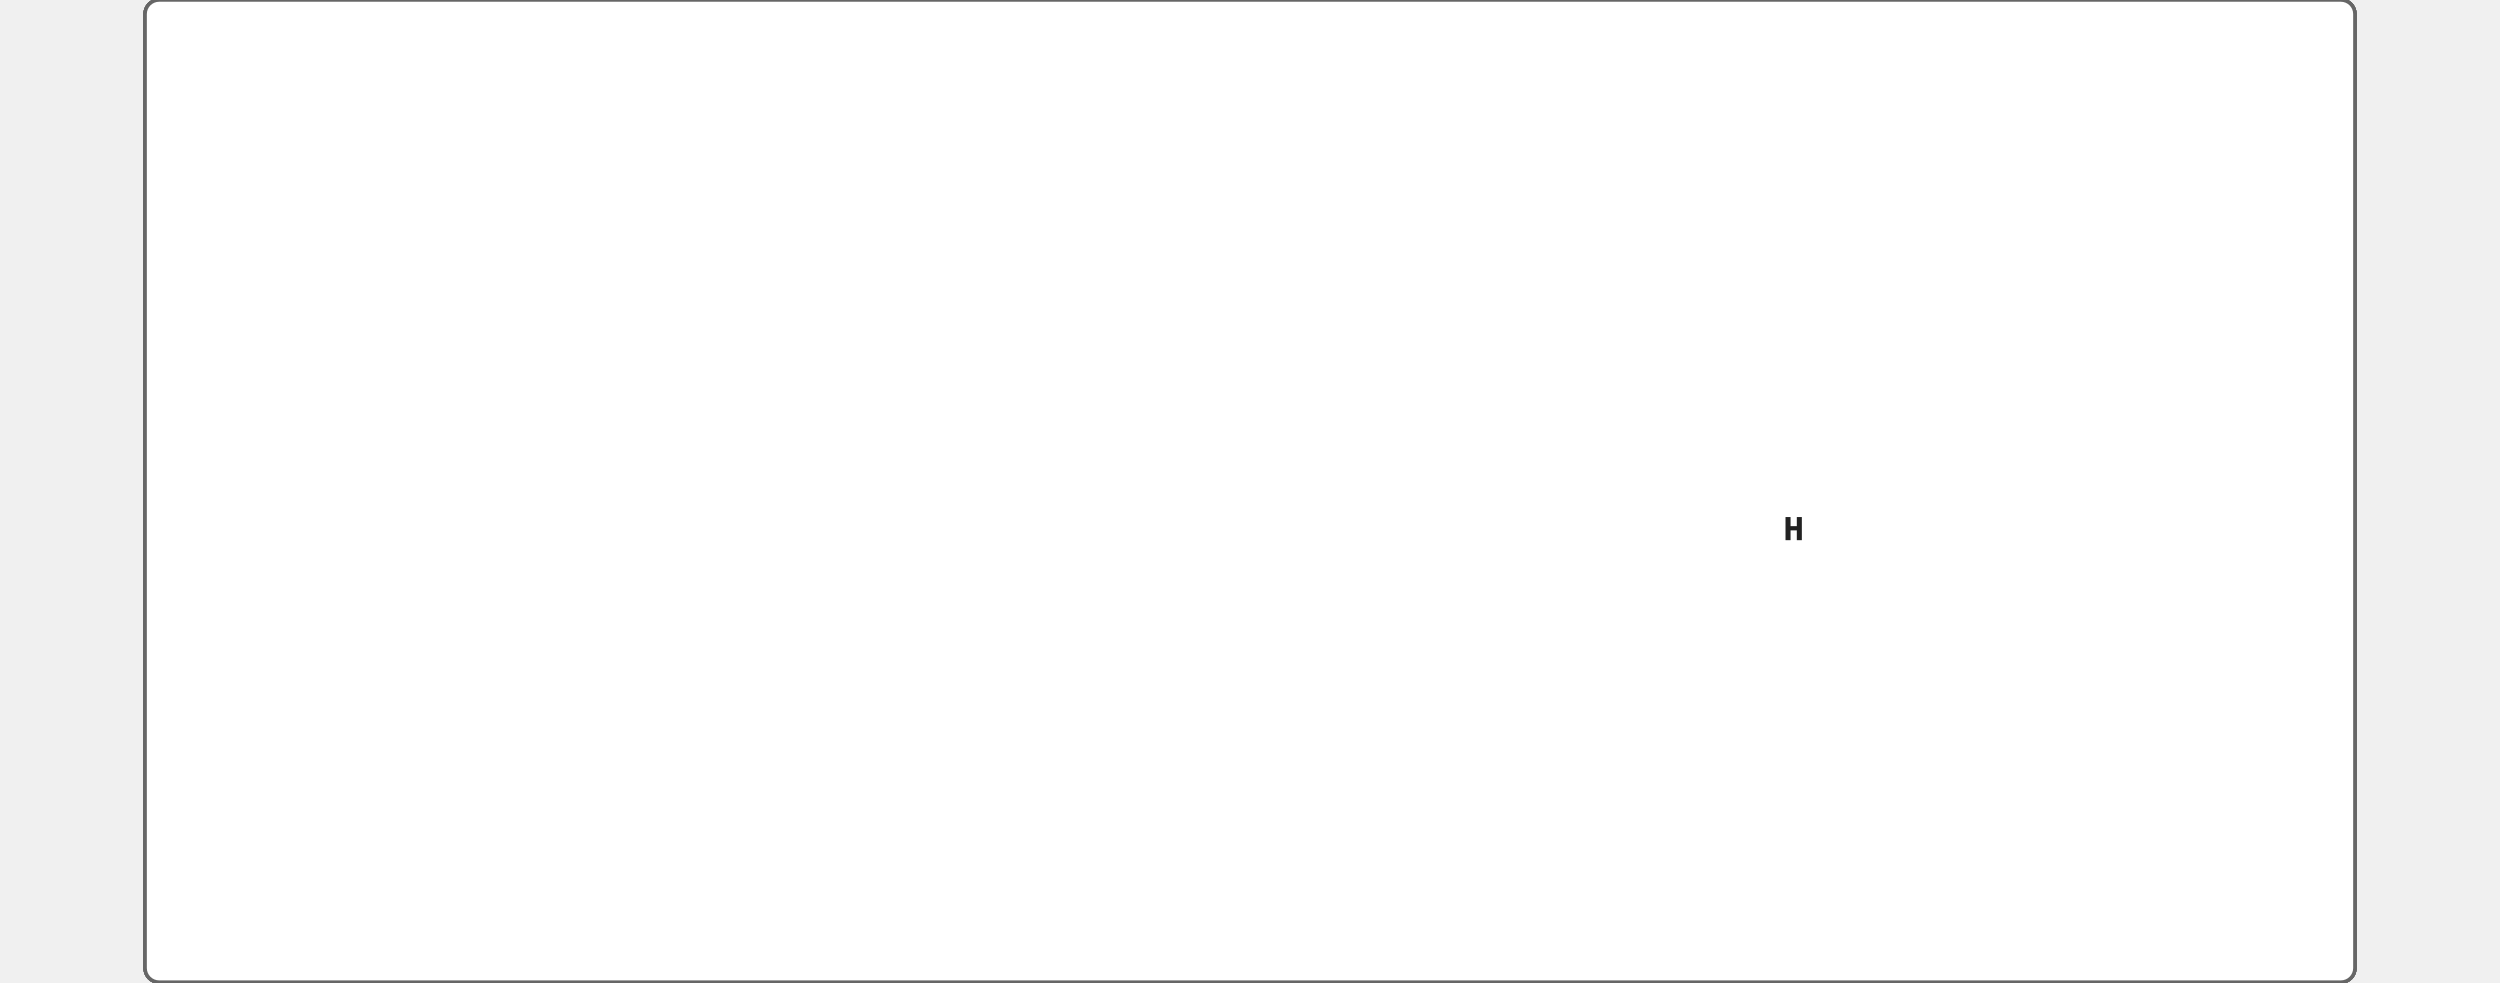
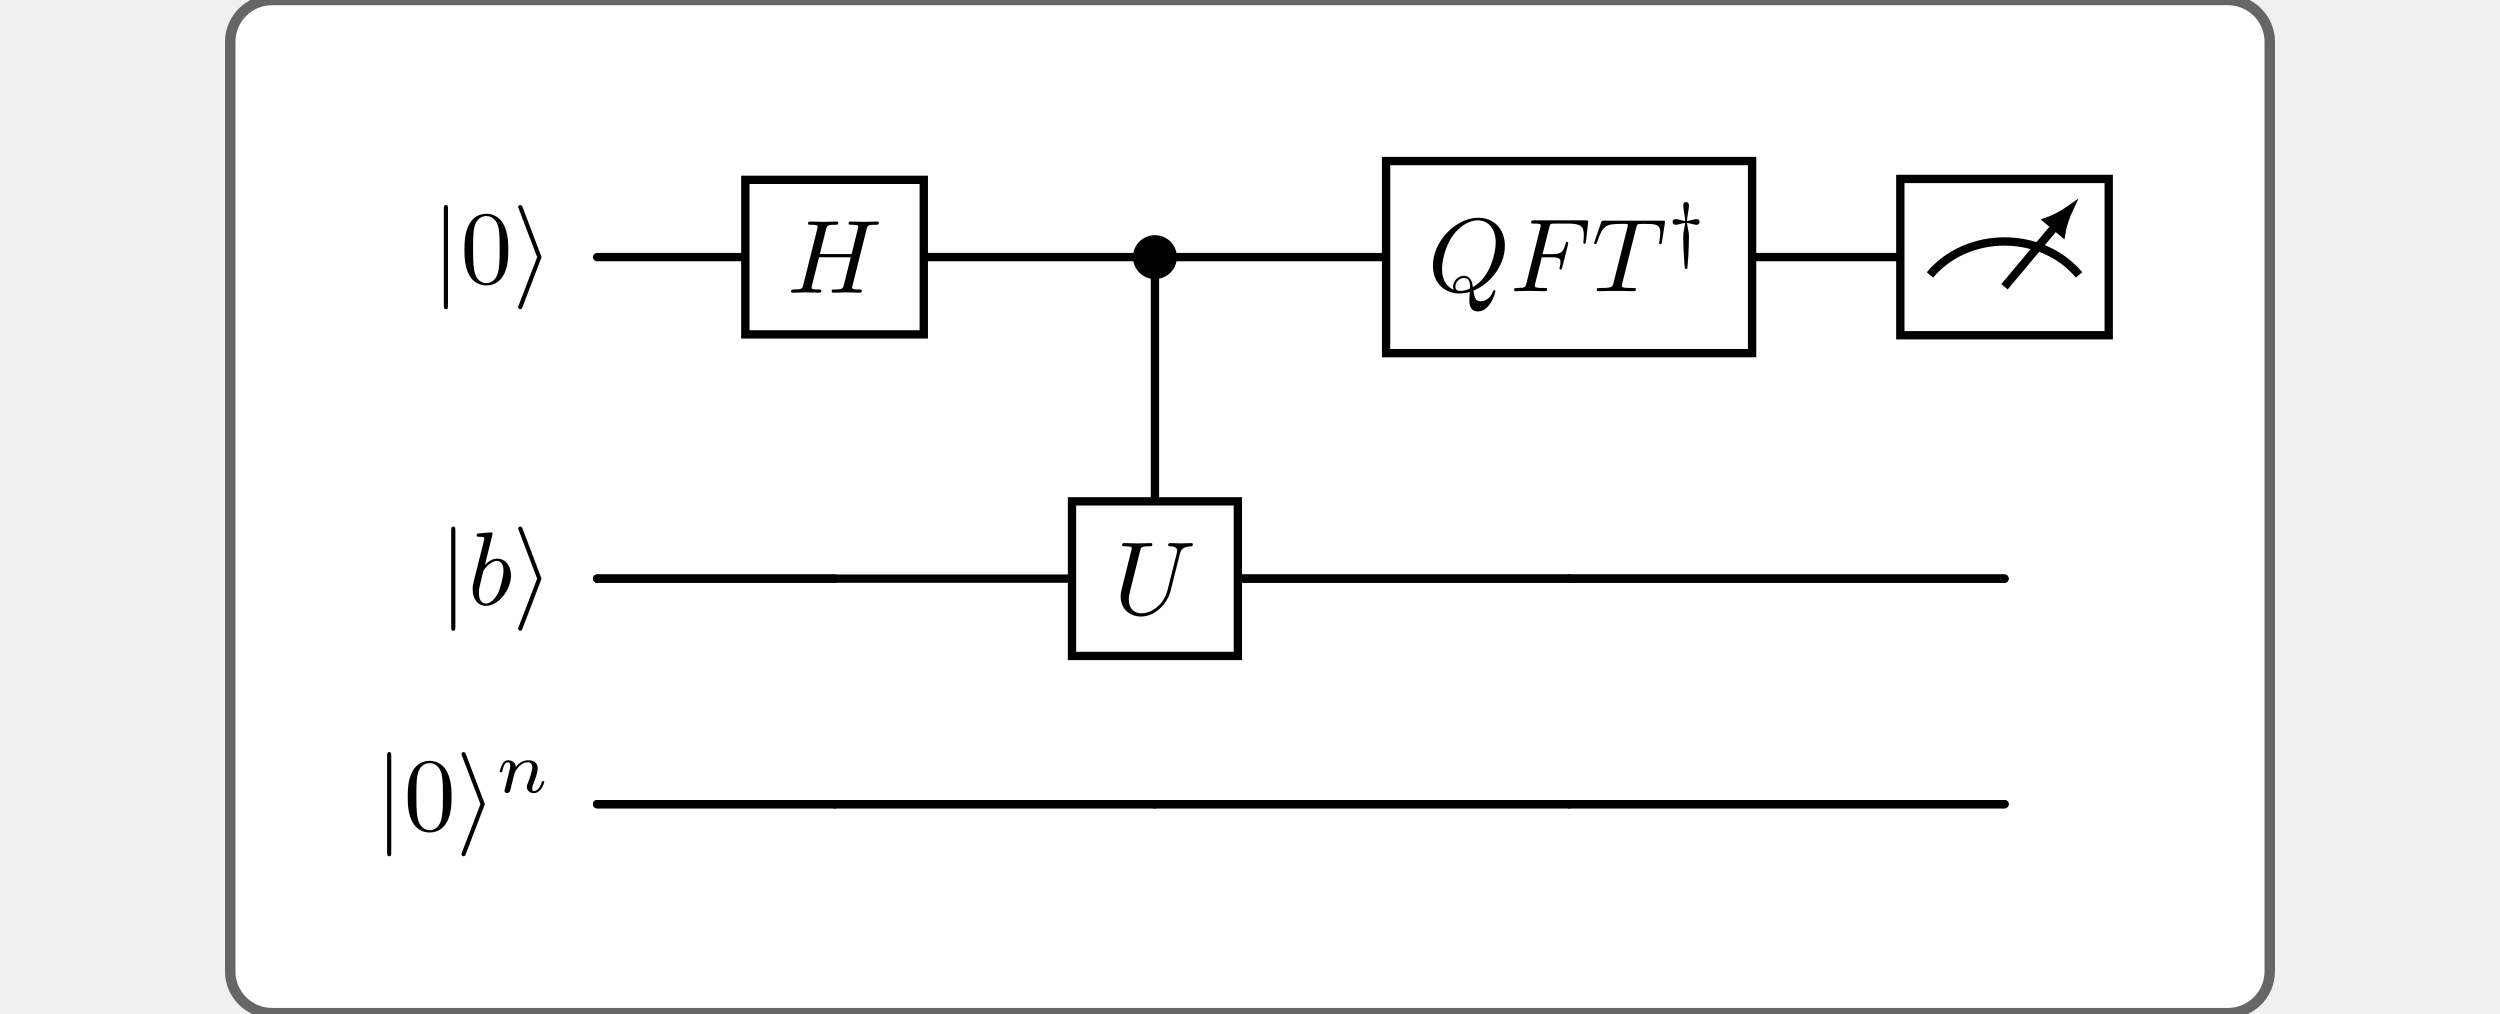
- <svg xmlns="http://www.w3.org/2000/svg" width="560" height="220" viewBox="-40.0 -30.0 630.0 280.0">
-   <rect x="-40.0" y="-30.0" width="630.0" height="280.0" fill="#fff" stroke="#666" stroke-width="1" rx="4" />
-   <style>
-     text { font-family: 'Consolas', 'Courier New', monospace; }
-     .qubit-label { font-size: 14px; fill: #555; }
-     .gate-label { font-size: 15px; fill: #222; font-weight: bold; }
-     .annotation { font-size: 11px; fill: #888; }
-     .wire { stroke: #bbb; stroke-width: 1.5; }
-     .gate-box { fill: #fff; stroke: #333; stroke-width: 1.8; rx: 4; }
-     .control-dot { fill: #333; }
-     .target-circle { fill: #fff; stroke: #333; stroke-width: 1.8; }
-     .target-plus { stroke: #333; stroke-width: 1.8; }
-     .conn-line { stroke: #333; stroke-width: 1.8; }
-     .title { font-size: 16px; fill: #333; font-weight: bold; }
-     .measure-box { fill: #fff; stroke: #333; stroke-width: 1.8; }
-   </style>
-   <text x="280" y="24" text-anchor="middle" class="title">HHL algorithm (simplified)</text>
-   <text x="5" y="64" class="qubit-label">|q₀⟩</text>
-   <text x="5" y="124" class="qubit-label">|q₁⟩</text>
-   <text x="5" y="184" class="qubit-label">|q₂⟩</text>
-   <line x1="100" y1="60" x2="460" y2="60" class="wire" />
-   <line x1="100" y1="120" x2="460" y2="120" class="wire" />
-   <line x1="100" y1="180" x2="460" y2="180" class="wire" />
-   <rect x="-40.0" y="-30.0" width="630.0" height="280.0" fill="#fff" stroke="#666" stroke-width="1" rx="4" />
-   <text x="130" y="64" text-anchor="middle" class="gate-label" style="font-size: 10px;">H</text>
-   <rect x="-40.0" y="-30.0" width="630.0" height="280.0" fill="#fff" stroke="#666" stroke-width="1" rx="4" />
-   <text x="190" y="124" text-anchor="middle" class="gate-label" style="font-size: 10px;">H</text>
-   <line x1="250" y1="60" x2="250" y2="180" class="conn-line" />
-   <circle cx="250" cy="60" r="3" class="control-dot" />
-   <circle cx="250" cy="180" r="11" class="target-circle" />
-   <line x1="239" y1="180" x2="261" y2="180" class="target-plus" />
-   <line x1="250" y1="169" x2="250" y2="191" class="target-plus" />
-   <line x1="310" y1="120" x2="310" y2="180" class="conn-line" />
-   <circle cx="310" cy="120" r="3" class="control-dot" />
-   <circle cx="310" cy="180" r="11" class="target-circle" />
-   <line x1="299" y1="180" x2="321" y2="180" class="target-plus" />
-   <line x1="310" y1="169" x2="310" y2="191" class="target-plus" />
-   <rect x="-40.0" y="-30.0" width="630.0" height="280.0" fill="#fff" stroke="#666" stroke-width="1" rx="4" />
-   <text x="370" y="64" text-anchor="middle" class="gate-label" style="font-size: 10px;">H</text>
-   <rect x="-40.0" y="-30.0" width="630.0" height="280.0" fill="#fff" stroke="#666" stroke-width="1" rx="4" />
-   <text x="430" y="124" text-anchor="middle" class="gate-label" style="font-size: 10px;">H</text>
+ <svg xmlns="http://www.w3.org/2000/svg" xmlns:xlink="http://www.w3.org/1999/xlink" version="1.1" width="165.01pt" height="66.872pt" viewBox="-68.322 -67.699 195.01 96.872">
+   <defs>
+     <clipPath id="clip1">
+       <path d="M91.363-35.645H111.289V-50.59H91.363Z" />
+     </clipPath>
+     <path id="g0-105" d="M2.72-2.321C2.77-2.441 2.77-2.461 2.77-2.491S2.77-2.54 2.72-2.66L.976-7.243C.917-7.412 .857-7.472 .747-7.472S.548-7.382 .548-7.273C.548-7.243 .548-7.223 .598-7.113L2.361-2.491L.598 2.112C.548 2.222 .548 2.242 .548 2.291C.548 2.401 .638 2.491 .747 2.491C.877 2.491 .917 2.391 .956 2.291L2.72-2.321Z" />
+     <path id="g0-106" d="M1.584-7.113C1.584-7.293 1.584-7.472 1.385-7.472S1.186-7.293 1.186-7.113V2.132C1.186 2.311 1.186 2.491 1.385 2.491S1.584 2.311 1.584 2.132V-7.113Z" />
+     <path id="g4-48" d="M4.583-3.188C4.583-3.985 4.533-4.782 4.184-5.519C3.726-6.476 2.909-6.635 2.491-6.635C1.893-6.635 1.166-6.376 .757-5.45C.438-4.762 .389-3.985 .389-3.188C.389-2.441 .428-1.544 .837-.787C1.265 .02 1.993 .219 2.481 .219C3.019 .219 3.776 .01 4.214-.936C4.533-1.624 4.583-2.401 4.583-3.188ZM2.481 0C2.092 0 1.504-.249 1.325-1.205C1.215-1.803 1.215-2.72 1.215-3.308C1.215-3.945 1.215-4.603 1.295-5.141C1.484-6.326 2.232-6.416 2.481-6.416C2.809-6.416 3.467-6.237 3.656-5.25C3.756-4.692 3.756-3.935 3.756-3.308C3.756-2.56 3.756-1.883 3.646-1.245C3.497-.299 2.929 0 2.481 0Z" />
+     <path id="g2-70" d="M3.019-3.238H3.985C4.732-3.238 4.812-3.078 4.812-2.79C4.812-2.72 4.812-2.6 4.742-2.301C4.722-2.252 4.712-2.212 4.712-2.192C4.712-2.112 4.772-2.072 4.832-2.072C4.932-2.072 4.932-2.102 4.981-2.281L5.529-4.443C5.559-4.553 5.559-4.573 5.559-4.603C5.559-4.623 5.539-4.712 5.44-4.712S5.33-4.663 5.29-4.503C5.081-3.726 4.852-3.547 4.005-3.547H3.098L3.736-6.077C3.826-6.426 3.836-6.466 4.274-6.466H5.589C6.814-6.466 7.044-6.137 7.044-5.37C7.044-5.141 7.044-5.101 7.014-4.832C6.994-4.702 6.994-4.682 6.994-4.653C6.994-4.603 7.024-4.533 7.113-4.533C7.223-4.533 7.233-4.593 7.253-4.782L7.452-6.506C7.482-6.775 7.432-6.775 7.183-6.775H2.301C2.102-6.775 2.002-6.775 2.002-6.575C2.002-6.466 2.092-6.466 2.281-6.466C2.65-6.466 2.929-6.466 2.929-6.286C2.929-6.247 2.929-6.227 2.879-6.047L1.564-.777C1.465-.389 1.445-.309 .658-.309C.488-.309 .379-.309 .379-.12C.379 0 .498 0 .528 0C.817 0 1.554-.03 1.843-.03C2.172-.03 2.999 0 3.328 0C3.417 0 3.537 0 3.537-.189C3.537-.269 3.477-.289 3.477-.299C3.447-.309 3.427-.309 3.198-.309C2.979-.309 2.929-.309 2.68-.329C2.391-.359 2.361-.399 2.361-.528C2.361-.548 2.361-.608 2.401-.757L3.019-3.238Z" />
+     <path id="g2-72" d="M7.601-6.037C7.691-6.396 7.711-6.496 8.438-6.496C8.697-6.496 8.777-6.496 8.777-6.695C8.777-6.804 8.667-6.804 8.638-6.804C8.359-6.804 7.641-6.775 7.362-6.775C7.073-6.775 6.366-6.804 6.077-6.804C5.998-6.804 5.888-6.804 5.888-6.605C5.888-6.496 5.978-6.496 6.167-6.496C6.187-6.496 6.376-6.496 6.545-6.476C6.725-6.456 6.814-6.446 6.814-6.316C6.814-6.276 6.804-6.257 6.775-6.127L6.177-3.696H3.138L3.726-6.037C3.816-6.396 3.846-6.496 4.563-6.496C4.822-6.496 4.902-6.496 4.902-6.695C4.902-6.804 4.792-6.804 4.762-6.804C4.483-6.804 3.766-6.775 3.487-6.775C3.198-6.775 2.491-6.804 2.202-6.804C2.122-6.804 2.012-6.804 2.012-6.605C2.012-6.496 2.102-6.496 2.291-6.496C2.311-6.496 2.501-6.496 2.67-6.476C2.849-6.456 2.939-6.446 2.939-6.316C2.939-6.276 2.929-6.247 2.899-6.127L1.564-.777C1.465-.389 1.445-.309 .658-.309C.478-.309 .389-.309 .389-.11C.389 0 .508 0 .528 0C.807 0 1.514-.03 1.793-.03C2.002-.03 2.222-.02 2.431-.02C2.65-.02 2.869 0 3.078 0C3.158 0 3.278 0 3.278-.199C3.278-.309 3.188-.309 2.999-.309C2.63-.309 2.351-.309 2.351-.488C2.351-.548 2.371-.598 2.381-.658L3.059-3.387H6.097C5.679-1.733 5.45-.787 5.41-.638C5.31-.319 5.121-.309 4.503-.309C4.354-.309 4.264-.309 4.264-.11C4.264 0 4.384 0 4.403 0C4.682 0 5.39-.03 5.669-.03C5.878-.03 6.097-.02 6.306-.02C6.526-.02 6.745 0 6.954 0C7.034 0 7.153 0 7.153-.199C7.153-.309 7.064-.309 6.874-.309C6.506-.309 6.227-.309 6.227-.488C6.227-.548 6.247-.598 6.257-.658L7.601-6.037Z" />
+     <path id="g2-81" d="M4.364-.06C5.908-.648 7.372-2.421 7.372-4.344C7.372-5.948 6.316-7.024 4.832-7.024C2.68-7.024 .488-4.762 .488-2.441C.488-.787 1.604 .219 3.039 .219C3.288 .219 3.626 .179 4.015 .07C3.975 .687 3.975 .707 3.975 .837C3.975 1.156 3.975 1.933 4.802 1.933C5.988 1.933 6.466 .11 6.466 0C6.466-.07 6.396-.1 6.356-.1C6.276-.1 6.257-.05 6.237 .01C5.998 .717 5.42 .966 5.071 .966C4.613 .966 4.463 .697 4.364-.06ZM2.481-.139C1.704-.448 1.365-1.225 1.365-2.122C1.365-2.809 1.624-4.224 2.381-5.3C3.108-6.316 4.045-6.775 4.772-6.775C5.768-6.775 6.496-5.998 6.496-4.663C6.496-3.666 5.988-1.335 4.314-.399C4.264-.747 4.164-1.474 3.437-1.474C2.909-1.474 2.421-.976 2.421-.458C2.421-.259 2.481-.149 2.481-.139ZM3.098-.03C2.959-.03 2.64-.03 2.64-.458C2.64-.857 3.019-1.255 3.437-1.255S4.045-1.016 4.045-.408C4.045-.259 4.035-.249 3.935-.209C3.676-.1 3.377-.03 3.098-.03Z" />
+     <path id="g2-84" d="M4.254-6.047C4.324-6.326 4.364-6.386 4.483-6.416C4.573-6.436 4.902-6.436 5.111-6.436C6.117-6.436 6.565-6.396 6.565-5.619C6.565-5.469 6.526-5.081 6.486-4.822C6.476-4.782 6.456-4.663 6.456-4.633C6.456-4.573 6.486-4.503 6.575-4.503C6.685-4.503 6.705-4.583 6.725-4.732L6.994-6.466C7.004-6.506 7.014-6.605 7.014-6.635C7.014-6.745 6.914-6.745 6.745-6.745H1.215C.976-6.745 .966-6.735 .897-6.545L.299-4.792C.289-4.772 .239-4.633 .239-4.613C.239-4.553 .289-4.503 .359-4.503C.458-4.503 .468-4.553 .528-4.712C1.066-6.257 1.325-6.436 2.8-6.436H3.188C3.467-6.436 3.467-6.396 3.467-6.316C3.467-6.257 3.437-6.137 3.427-6.107L2.092-.787C2.002-.418 1.973-.309 .907-.309C.548-.309 .488-.309 .488-.12C.488 0 .598 0 .658 0C.927 0 1.205-.02 1.474-.02C1.753-.02 2.042-.03 2.321-.03S2.879-.02 3.148-.02C3.437-.02 3.736 0 4.015 0C4.115 0 4.234 0 4.234-.199C4.234-.309 4.154-.309 3.895-.309C3.646-.309 3.517-.309 3.258-.329C2.969-.359 2.889-.389 2.889-.548C2.889-.558 2.889-.608 2.929-.757L4.254-6.047Z" />
+     <path id="g2-85" d="M6.326-5.758C6.426-6.167 6.605-6.466 7.402-6.496C7.452-6.496 7.572-6.506 7.572-6.695C7.572-6.705 7.572-6.804 7.442-6.804C7.113-6.804 6.765-6.775 6.426-6.775S5.719-6.804 5.39-6.804C5.33-6.804 5.21-6.804 5.21-6.605C5.21-6.496 5.31-6.496 5.39-6.496C5.958-6.486 6.067-6.276 6.067-6.057C6.067-6.027 6.047-5.878 6.037-5.848L5.141-2.291C4.802-.956 3.656-.09 2.66-.09C1.983-.09 1.445-.528 1.445-1.385C1.445-1.405 1.445-1.724 1.554-2.162L2.521-6.037C2.61-6.396 2.63-6.496 3.357-6.496C3.616-6.496 3.696-6.496 3.696-6.695C3.696-6.804 3.587-6.804 3.557-6.804C3.278-6.804 2.56-6.775 2.281-6.775C1.993-6.775 1.285-6.804 .996-6.804C.917-6.804 .807-6.804 .807-6.605C.807-6.496 .897-6.496 1.086-6.496C1.106-6.496 1.295-6.496 1.465-6.476C1.644-6.456 1.733-6.446 1.733-6.316C1.733-6.257 1.624-5.838 1.564-5.609L1.345-4.732C1.255-4.344 .777-2.461 .737-2.271C.667-1.993 .667-1.843 .667-1.694C.667-.478 1.574 .219 2.62 .219C3.875 .219 5.111-.907 5.44-2.222L6.326-5.758Z" />
+     <path id="g2-98" d="M2.381-6.804C2.381-6.814 2.381-6.914 2.252-6.914C2.022-6.914 1.295-6.834 1.036-6.814C.956-6.804 .847-6.795 .847-6.615C.847-6.496 .936-6.496 1.086-6.496C1.564-6.496 1.584-6.426 1.584-6.326C1.584-6.257 1.494-5.918 1.445-5.709L.628-2.461C.508-1.963 .468-1.803 .468-1.455C.468-.508 .996 .11 1.733 .11C2.909 .11 4.134-1.375 4.134-2.809C4.134-3.716 3.606-4.403 2.809-4.403C2.351-4.403 1.943-4.115 1.644-3.806L2.381-6.804ZM1.445-3.039C1.504-3.258 1.504-3.278 1.594-3.387C2.082-4.035 2.531-4.184 2.79-4.184C3.148-4.184 3.417-3.885 3.417-3.248C3.417-2.66 3.088-1.514 2.909-1.136C2.58-.468 2.122-.11 1.733-.11C1.395-.11 1.066-.379 1.066-1.116C1.066-1.305 1.066-1.494 1.225-2.122L1.445-3.039Z" />
+     <path id="g1-121" d="M1.911-2.915C2.015-2.901 2.085-2.894 2.294-2.838C2.518-2.776 2.685-2.734 2.817-2.734C3.089-2.734 3.117-2.943 3.117-3.006C3.117-3.062 3.089-3.278 2.817-3.278C2.685-3.278 2.518-3.236 2.294-3.173C2.085-3.117 2.015-3.11 1.911-3.096C1.925-3.34 1.974-3.633 2.008-3.85C2.036-3.989 2.099-4.345 2.099-4.589C2.099-4.798 2.001-4.91 1.827-4.91C1.681-4.91 1.555-4.833 1.555-4.589C1.555-4.359 1.611-4.01 1.653-3.773C1.667-3.696 1.73-3.354 1.743-3.096C1.639-3.11 1.569-3.117 1.36-3.173C1.137-3.236 .969-3.278 .837-3.278C.565-3.278 .537-3.068 .537-3.006C.537-2.95 .565-2.734 .837-2.734C.969-2.734 1.137-2.776 1.36-2.838C1.569-2.894 1.639-2.901 1.743-2.915C1.73-2.741 1.681-2.518 1.646-2.371C1.555-1.939 1.555-1.89 1.555-1.527C1.555-.181 1.688 1.248 1.709 1.388C1.716 1.451 1.73 1.492 1.827 1.492C1.932 1.492 1.939 1.451 1.953 1.353C1.953 1.346 2.008 .739 2.036 .314C2.071-.3 2.099-.914 2.099-1.527C2.099-1.89 2.099-1.939 2.001-2.385C1.988-2.462 1.925-2.741 1.911-2.915Z" />
+     <path id="g3-110" d="M.851-.439C.823-.349 .781-.174 .781-.153C.781 0 .907 .07 1.018 .07C1.144 .07 1.255-.021 1.29-.084S1.381-.37 1.416-.516C1.451-.649 1.527-.969 1.569-1.144C1.611-1.297 1.653-1.451 1.688-1.611C1.764-1.897 1.778-1.953 1.981-2.239C2.176-2.518 2.504-2.88 3.027-2.88C3.431-2.88 3.438-2.525 3.438-2.392C3.438-1.974 3.138-1.2 3.027-.907C2.95-.711 2.922-.649 2.922-.53C2.922-.16 3.229 .07 3.585 .07C4.282 .07 4.589-.893 4.589-.997C4.589-1.088 4.498-1.088 4.477-1.088C4.38-1.088 4.373-1.046 4.345-.969C4.184-.411 3.884-.126 3.605-.126C3.459-.126 3.431-.223 3.431-.37C3.431-.53 3.466-.621 3.592-.934C3.675-1.151 3.961-1.89 3.961-2.28C3.961-2.957 3.424-3.075 3.055-3.075C2.476-3.075 2.085-2.72 1.876-2.441C1.827-2.922 1.416-3.075 1.13-3.075C.83-3.075 .669-2.859 .579-2.699C.425-2.441 .328-2.043 .328-2.008C.328-1.918 .425-1.918 .446-1.918C.544-1.918 .551-1.939 .6-2.127C.704-2.538 .837-2.88 1.109-2.88C1.29-2.88 1.339-2.727 1.339-2.538C1.339-2.406 1.276-2.148 1.227-1.96S1.109-1.485 1.074-1.332L.851-.439Z" />
+   </defs>
+   <g id="page1">
+     <rect x="-68.322" y="-67.699" width="195.01" height="96.872" fill="#fff" stroke="#666" stroke-width="1" rx="4" />
+     <path d="M-19.07-43.117H-33.242" stroke="#000" fill="none" stroke-width=".797" stroke-miterlimit="10" stroke-linecap="round" />
+     <path d="M20.094-41.414V-19.762" stroke="#000" fill="none" stroke-width=".797" stroke-miterlimit="10" stroke-linecap="round" />
+     <path d="M18.395-43.117H-2.008" stroke="#000" fill="none" stroke-width=".797" stroke-miterlimit="10" stroke-linecap="round" />
+     <path d="M42.195-43.117H21.793" stroke="#000" fill="none" stroke-width=".797" stroke-miterlimit="10" stroke-linecap="round" />
+     <path d="M91.363-43.117H77.191" stroke="#000" fill="none" stroke-width=".797" stroke-miterlimit="10" stroke-linecap="round" />
+     <path d="M-10.539-12.371H-33.242" stroke="#000" fill="none" stroke-width=".797" stroke-miterlimit="10" stroke-linecap="round" />
+     <path d="M-10.539-12.371H-33.242" stroke="#000" fill="none" stroke-width=".797" stroke-miterlimit="10" stroke-linecap="round" />
+     <path d="M12.164-12.371H-10.539" stroke="#000" fill="none" stroke-width=".797" stroke-miterlimit="10" stroke-linecap="round" />
+     <path d="M59.691-12.371H28.023" stroke="#000" fill="none" stroke-width=".797" stroke-miterlimit="10" stroke-linecap="round" />
+     <path d="M59.691-12.371H28.023" stroke="#000" fill="none" stroke-width=".797" stroke-miterlimit="10" stroke-linecap="round" />
+     <path d="M101.324-12.371H59.691" stroke="#000" fill="none" stroke-width=".797" stroke-miterlimit="10" stroke-linecap="round" />
+     <path d="M101.324-12.371H59.691" stroke="#000" fill="none" stroke-width=".797" stroke-miterlimit="10" stroke-linecap="round" />
+     <path d="M-10.539 9.191H-33.242" stroke="#000" fill="none" stroke-width=".797" stroke-miterlimit="10" stroke-linecap="round" />
+     <path d="M-10.539 9.191H-33.242" stroke="#000" fill="none" stroke-width=".797" stroke-miterlimit="10" stroke-linecap="round" />
+     <path d="M20.094 9.191H-10.539" stroke="#000" fill="none" stroke-width=".797" stroke-miterlimit="10" stroke-linecap="round" />
+     <path d="M20.094 9.191H-10.539" stroke="#000" fill="none" stroke-width=".797" stroke-miterlimit="10" stroke-linecap="round" />
+     <path d="M59.691 9.191H20.094" stroke="#000" fill="none" stroke-width=".797" stroke-miterlimit="10" stroke-linecap="round" />
+     <path d="M59.691 9.191H20.094" stroke="#000" fill="none" stroke-width=".797" stroke-miterlimit="10" stroke-linecap="round" />
+     <path d="M101.324 9.191H59.691" stroke="#000" fill="none" stroke-width=".797" stroke-miterlimit="10" stroke-linecap="round" />
+     <path d="M101.324 9.191H59.691" stroke="#000" fill="none" stroke-width=".797" stroke-miterlimit="10" stroke-linecap="round" />
+     <path d="M21.793-43.117C21.793-44.055 21.031-44.816 20.094-44.816C19.152-44.816 18.391-44.055 18.391-43.117C18.391-42.176 19.152-41.414 20.094-41.414C21.031-41.414 21.793-42.176 21.793-43.117Z" />
+     <path d="M21.793-43.117C21.793-44.055 21.031-44.816 20.094-44.816C19.152-44.816 18.391-44.055 18.391-43.117C18.391-42.176 19.152-41.414 20.094-41.414C21.031-41.414 21.793-42.176 21.793-43.117Z" stroke="#000" fill="none" stroke-width=".797" stroke-miterlimit="10" />
+     <g transform="matrix(1 0 0 1 -88.1068 -19.0717)">
+       <use x="39.022" y="-21.554" xlink:href="#g0-106" />
+       <use x="41.79" y="-21.554" xlink:href="#g4-48" />
+       <use x="46.771" y="-21.554" xlink:href="#g0-105" />
+     </g>
+     <path d="M-19.07-35.727H-2.008V-50.504H-19.07Z" fill="#fff" />
+     <path d="M-19.07-35.727H-2.008V-50.504H-19.07Z" stroke="#000" fill="none" stroke-width=".797" stroke-miterlimit="10" />
+     <g transform="matrix(1 0 0 1 -54.1078 -18.1585)">
+       <use x="39.022" y="-21.554" xlink:href="#g2-72" />
+     </g>
+     <path d="M42.195-33.934H77.191V-52.301H42.195Z" fill="#fff" />
+     <path d="M42.195-33.934H77.191V-52.301H42.195Z" stroke="#000" fill="none" stroke-width=".797" stroke-miterlimit="10" />
+     <g transform="matrix(1 0 0 1 7.1589 -18.3018)">
+       <use x="39.022" y="-21.554" xlink:href="#g2-81" />
+       <use x="46.898" y="-21.554" xlink:href="#g2-70" />
+       <use x="54.689" y="-21.554" xlink:href="#g2-84" />
+       <use x="61.894" y="-25.169" xlink:href="#g1-121" />
+     </g>
+     <path d="M91.363-35.645H111.289V-50.59H91.363Z" fill="#fff" />
+     <path d="M94.199-41.414C97.773-45.676 104.879-45.676 108.453-41.414" stroke="#000" fill="none" stroke-width=".797" stroke-miterlimit="10" clip-path="url(#clip1)" />
+     <path d="M101.324-40.281L106.172-46.062" stroke="#000" fill="none" stroke-width=".797" stroke-miterlimit="10" clip-path="url(#clip1)" />
+     <path d="M107.41-47.539C107.211-47.398 106.273-46.828 105.566-46.574L106.781-45.555C106.906-46.297 107.305-47.316 107.41-47.539Z" clip-path="url(#clip1)" />
+     <path d="M107.41-47.539C107.211-47.398 106.273-46.828 105.566-46.574L106.781-45.555C106.906-46.297 107.305-47.316 107.41-47.539Z" stroke="#000" fill="none" stroke-width=".789" stroke-miterlimit="10" clip-path="url(#clip1)" />
+     <path d="M91.363-35.645H111.289V-50.59H91.363Z" stroke="#000" fill="none" stroke-width=".797" stroke-miterlimit="10" />
+     <g transform="matrix(1 0 0 1 -87.4011 11.67358)">
+       <use x="39.022" y="-21.554" xlink:href="#g0-106" />
+       <use x="41.79" y="-21.554" xlink:href="#g2-98" />
+       <use x="46.065" y="-21.554" xlink:href="#g0-105" />
+     </g>
+     <path d="M12.164-4.981H28.023V-19.762H12.164Z" fill="#fff" />
+     <path d="M12.164-4.981H28.023V-19.762H12.164Z" stroke="#000" fill="none" stroke-width=".797" stroke-miterlimit="10" />
+     <g transform="matrix(1 0 0 1 -22.8732 12.58684)">
+       <use x="39.022" y="-21.554" xlink:href="#g2-85" />
+     </g>
+     <g transform="matrix(1 0 0 1 -93.5299 33.236)">
+       <use x="39.022" y="-21.554" xlink:href="#g0-106" />
+       <use x="41.79" y="-21.554" xlink:href="#g4-48" />
+       <use x="46.771" y="-21.554" xlink:href="#g0-105" />
+       <use x="50.646" y="-25.169" xlink:href="#g3-110" />
+     </g>
+   </g>
</svg>
